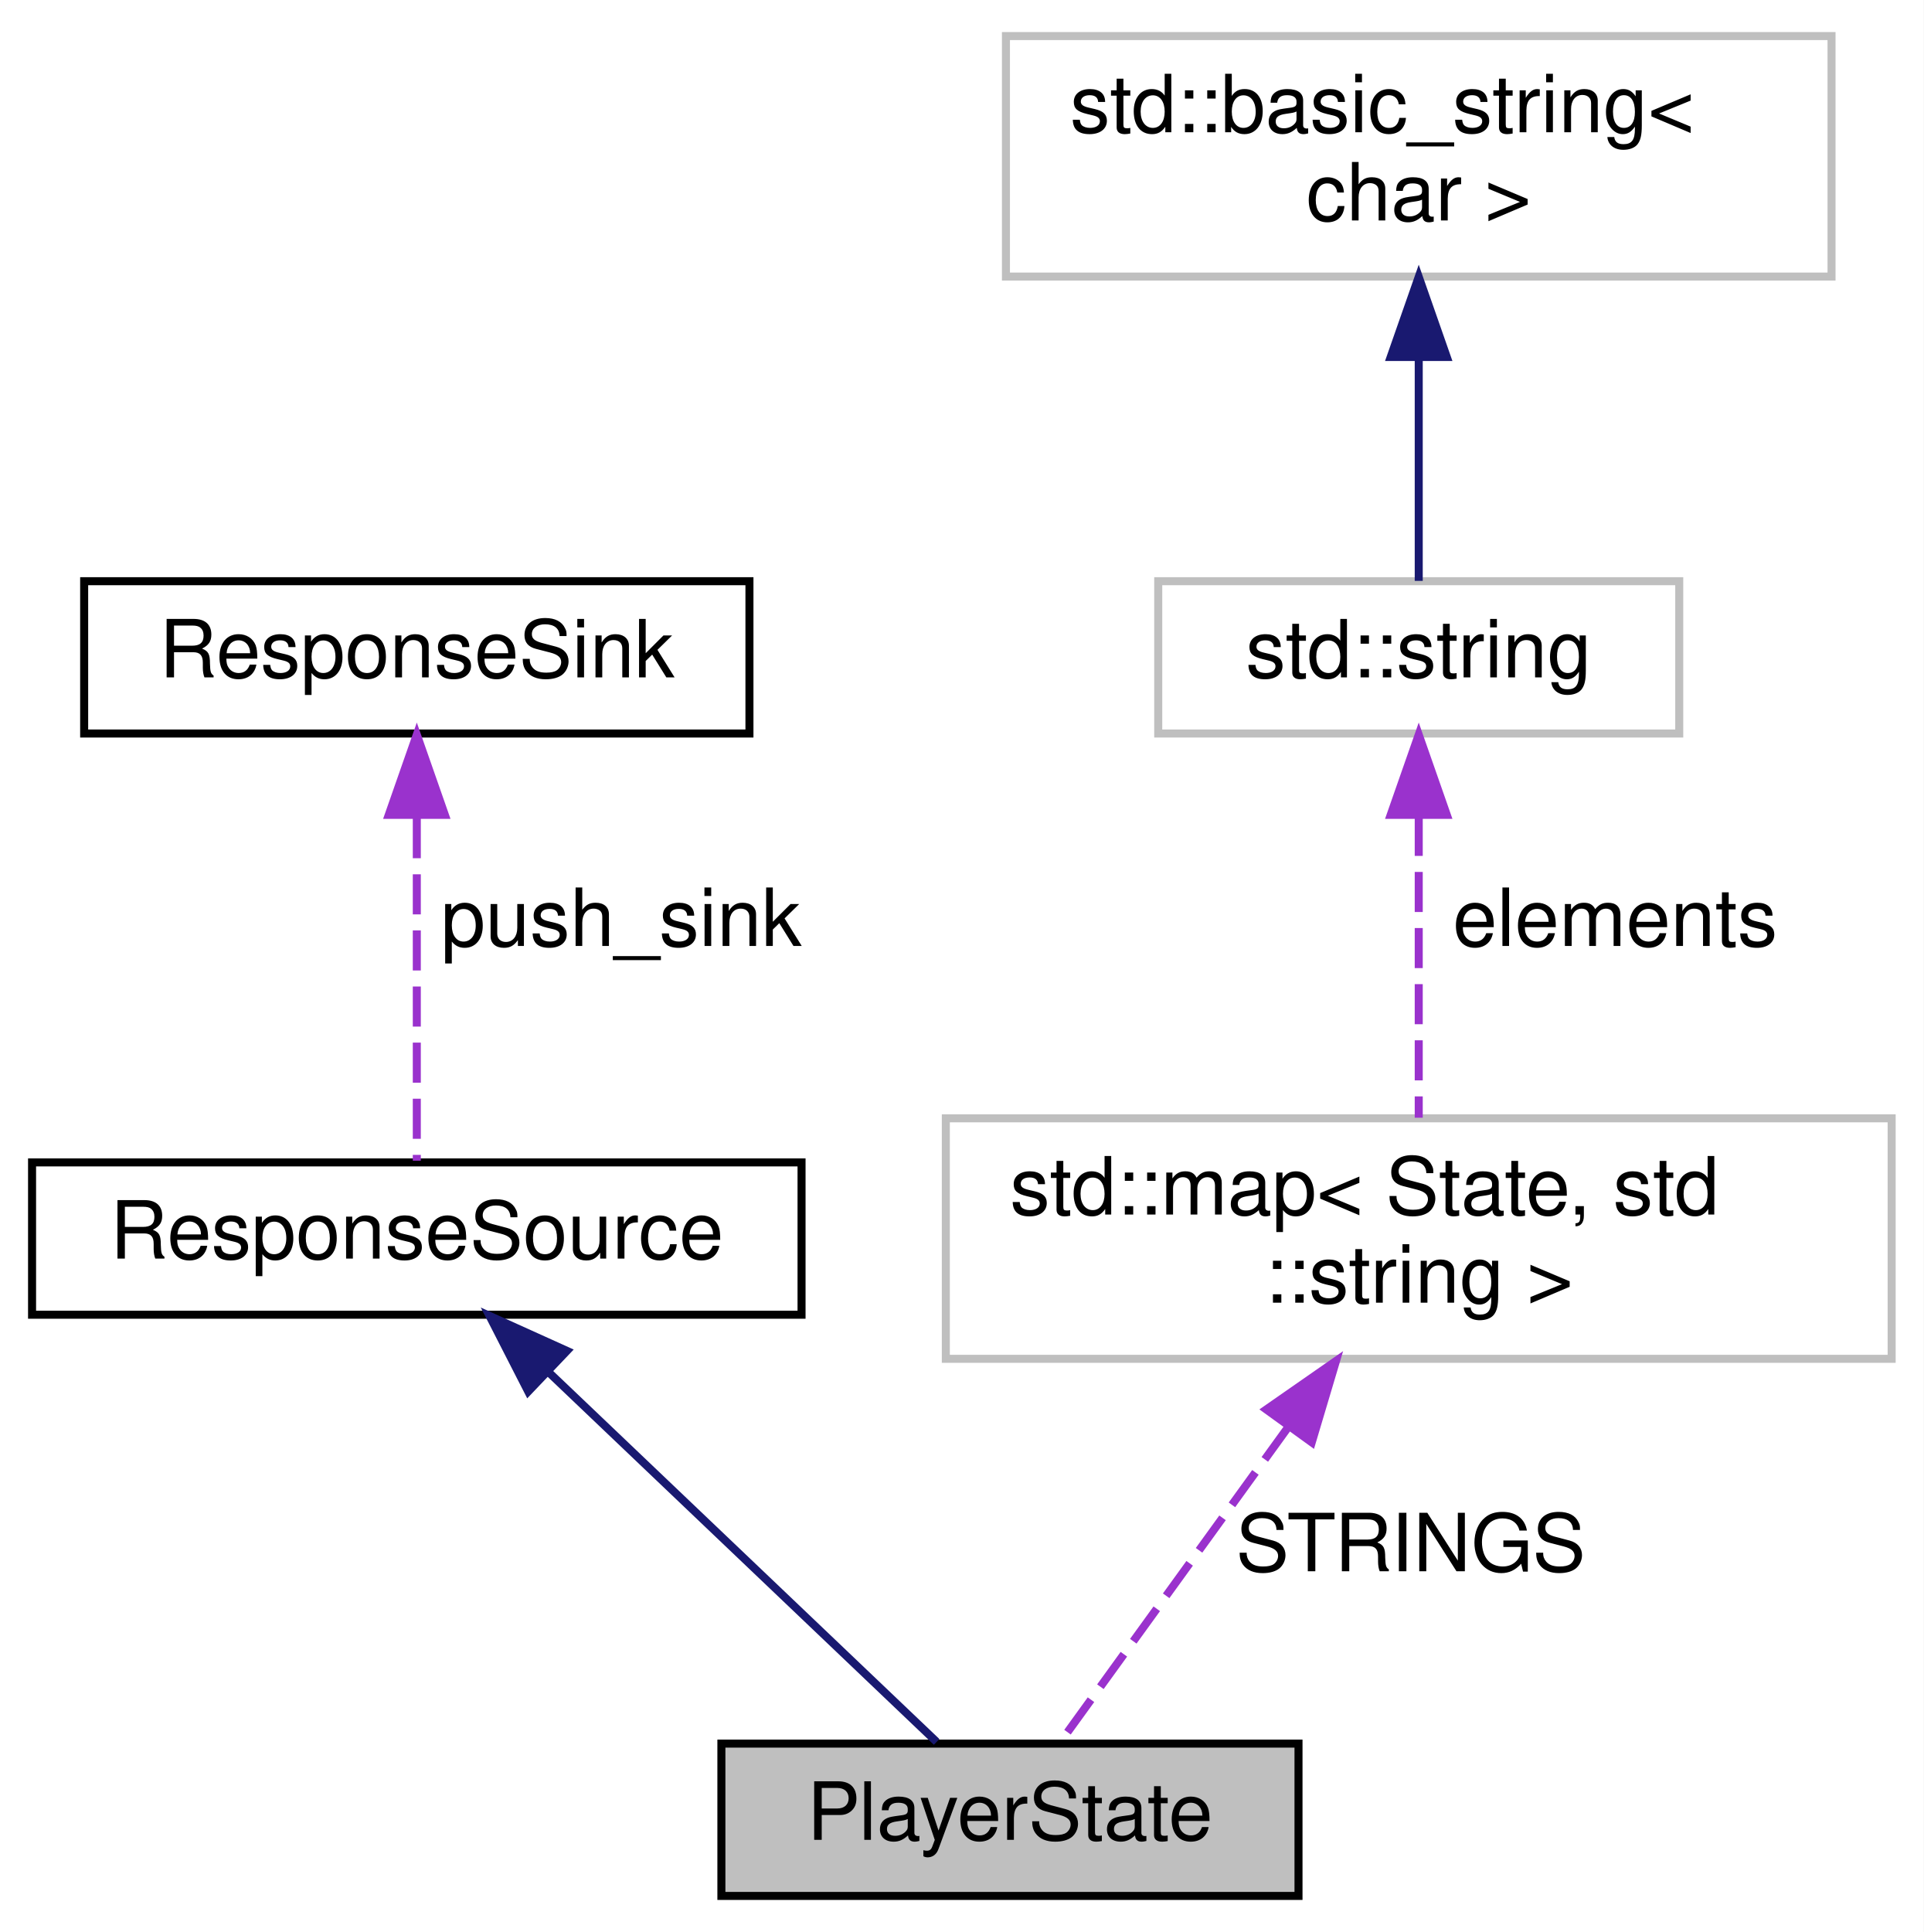
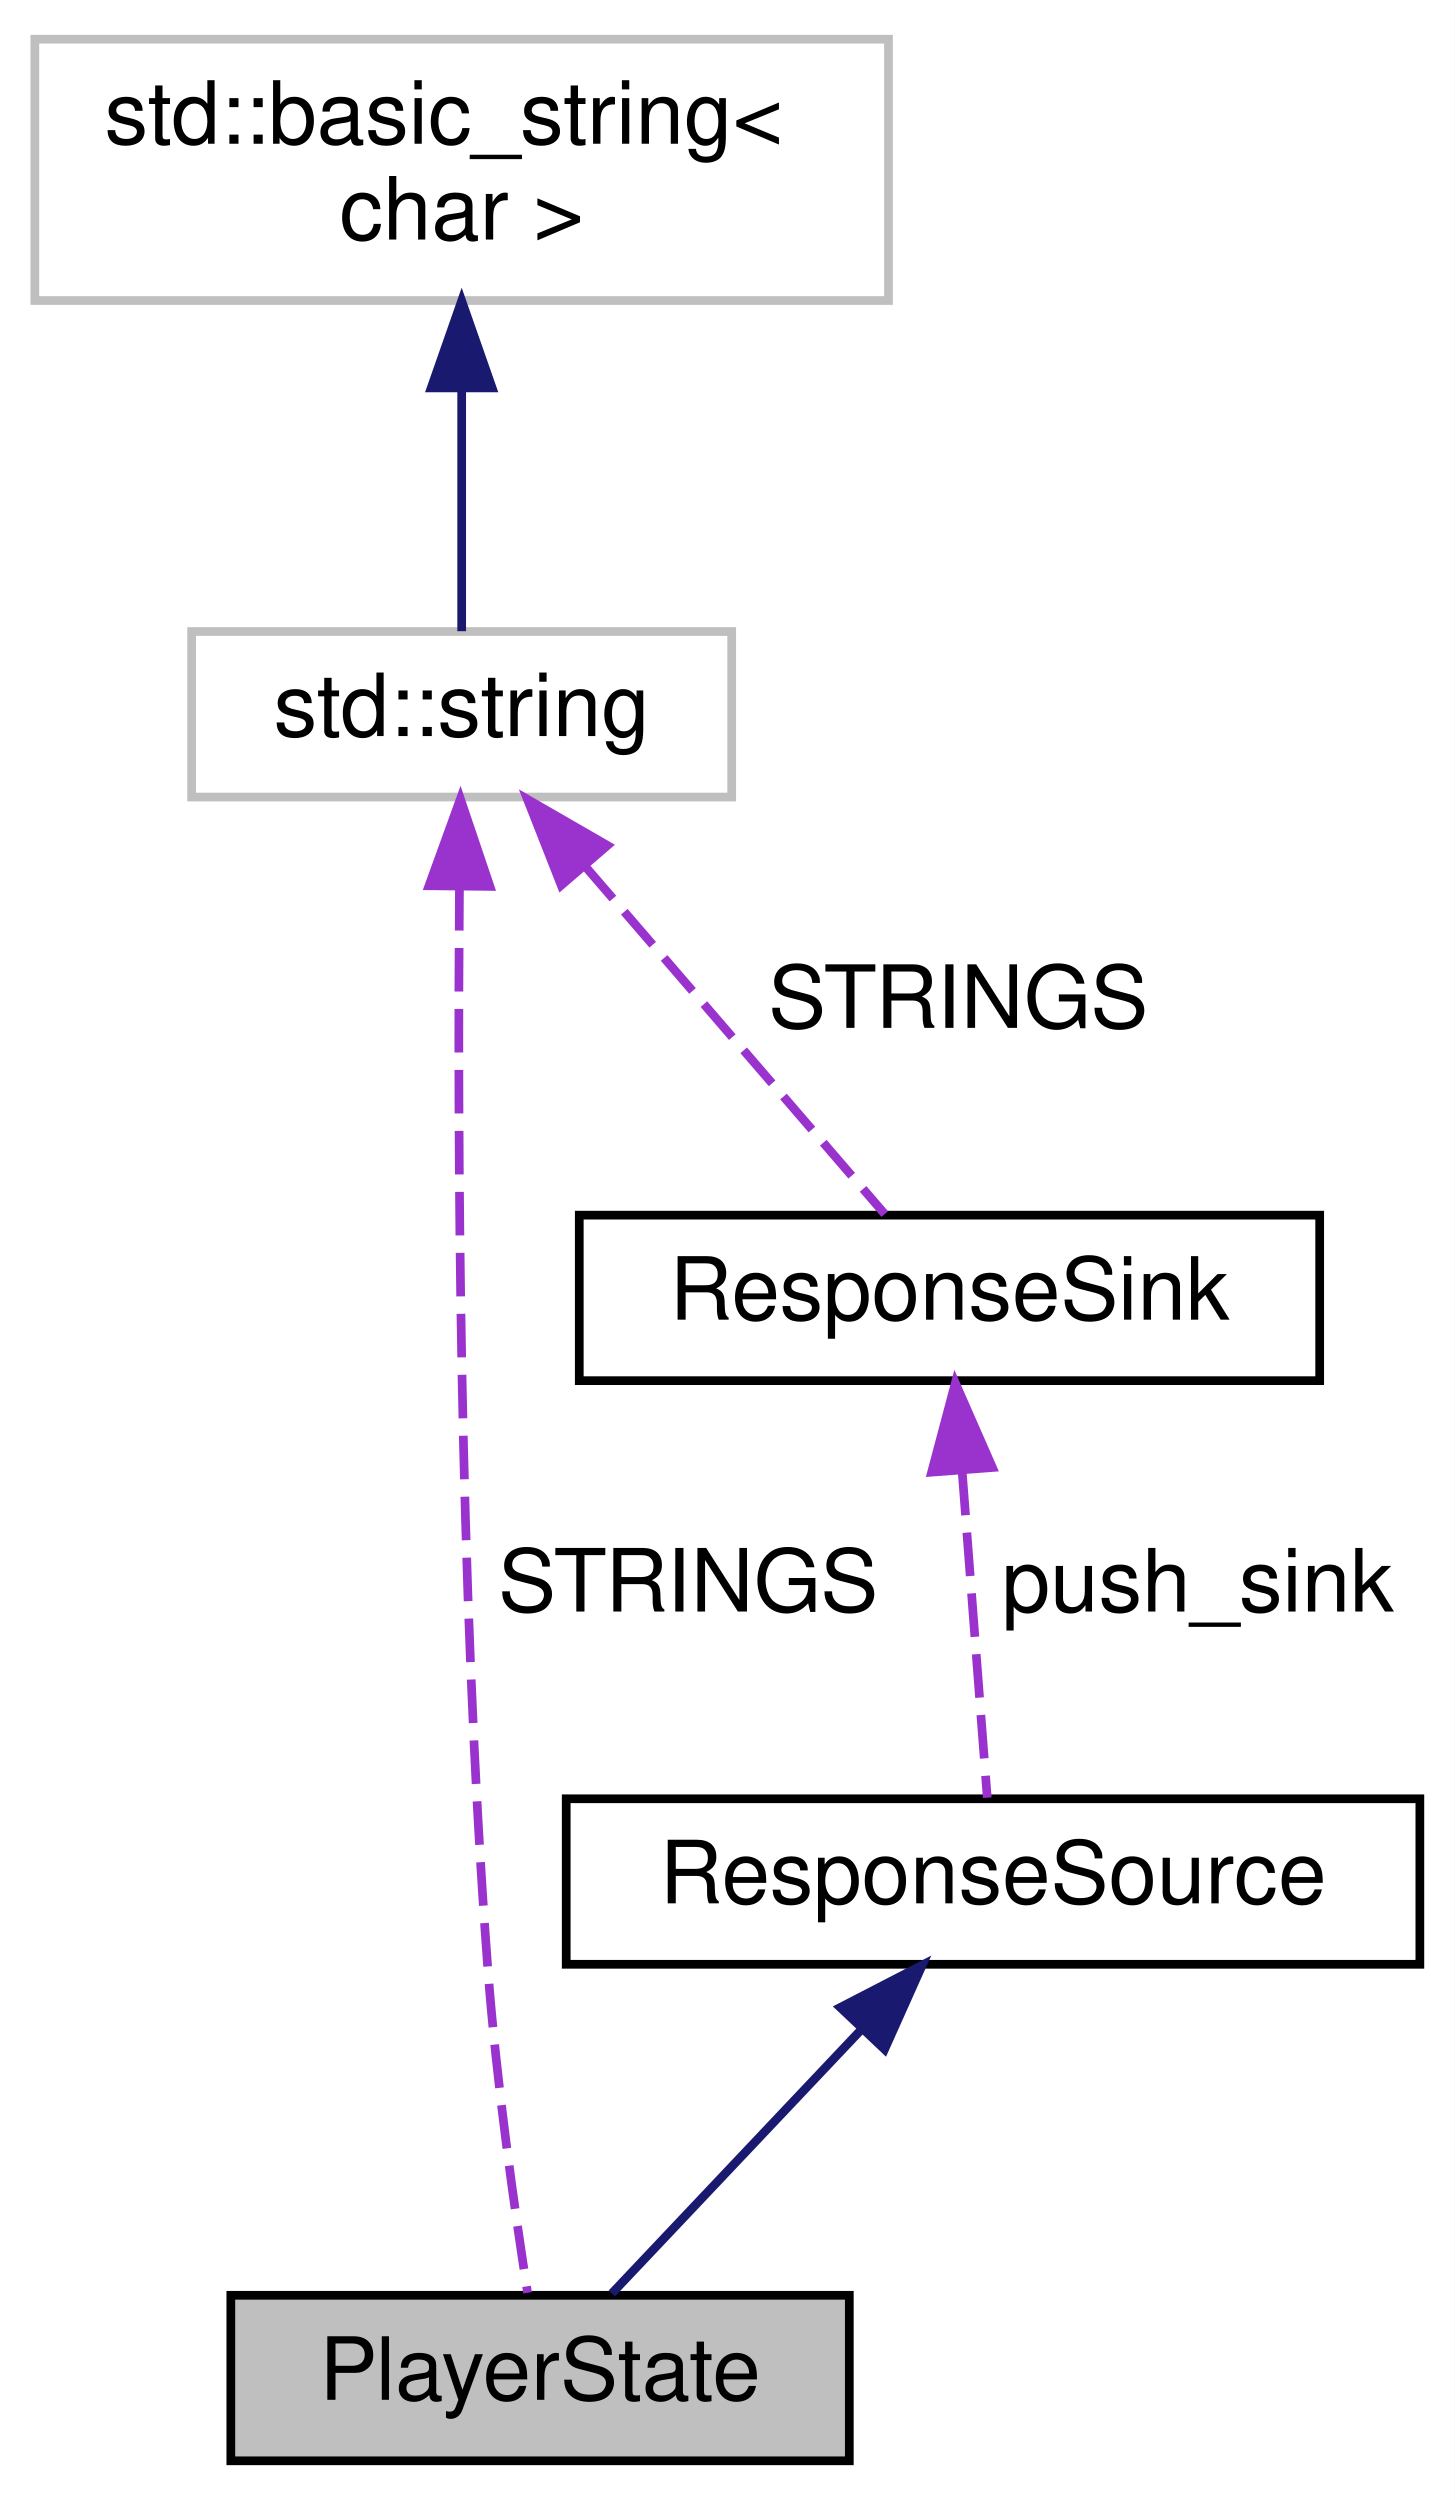
- <svg xmlns="http://www.w3.org/2000/svg" xmlns:xlink="http://www.w3.org/1999/xlink" width="240pt" height="241pt" viewBox="0.00 0.00 240.00 241.00">
-   <g id="graph0" class="graph" transform="scale(1 1) rotate(0) translate(4 237)">
-     <polygon fill="white" stroke="none" points="-4,4 -4,-237 236,-237 236,4 -4,4" />
+ <svg xmlns="http://www.w3.org/2000/svg" xmlns:xlink="http://www.w3.org/1999/xlink" width="167pt" height="287pt" viewBox="0.00 0.00 167.00 287.00">
+   <g id="graph0" class="graph" transform="scale(1 1) rotate(0) translate(4 283)">
+     <polygon fill="white" stroke="none" points="-4,4 -4,-283 163,-283 163,4 -4,4" />
    <g id="node1" class="node">
-       <polygon fill="#bfbfbf" stroke="black" points="86,-0.5 86,-19.5 158,-19.5 158,-0.5 86,-0.5" />
-       <text text-anchor="middle" x="122" y="-7.5" font-family="Helvetica,sans-Serif" font-size="10.00">PlayerState</text>
+       <polygon fill="#bfbfbf" stroke="black" points="22.5,-0.5 22.5,-19.5 93.5,-19.5 93.5,-0.5 22.5,-0.5" />
+       <text text-anchor="middle" x="58" y="-7.5" font-family="Helvetica,sans-Serif" font-size="10.00">PlayerState</text>
    </g>
    <g id="node2" class="node">
      <g id="a_node2">
        <a xlink:href="classResponseSource.html" target="_top" xlink:title="Abstract helper class for sources of responses. ">
-           <polygon fill="white" stroke="black" points="0,-73 0,-92 96,-92 96,-73 0,-73" />
-           <text text-anchor="middle" x="48" y="-80" font-family="Helvetica,sans-Serif" font-size="10.00">ResponseSource</text>
+           <polygon fill="white" stroke="black" points="61,-57.5 61,-76.5 159,-76.5 159,-57.5 61,-57.5" />
+           <text text-anchor="middle" x="110" y="-64.5" font-family="Helvetica,sans-Serif" font-size="10.00">ResponseSource</text>
        </a>
      </g>
    </g>
    <g id="edge1" class="edge">
-       <path fill="none" stroke="midnightblue" d="M64.593,-65.692C79.497,-51.493 100.83,-31.169 112.852,-19.715" />
-       <polygon fill="midnightblue" stroke="midnightblue" points="61.9,-63.423 57.074,-72.855 66.728,-68.492 61.9,-63.423" />
+       <path fill="none" stroke="midnightblue" d="M94.989,-50.123C85.63,-40.224 73.943,-27.862 66.24,-19.715" />
+       <polygon fill="midnightblue" stroke="midnightblue" points="92.462,-52.544 101.875,-57.406 97.548,-47.735 92.462,-52.544" />
    </g>
    <g id="node3" class="node">
      <g id="a_node3">
        <a xlink:href="classResponseSink.html" target="_top" xlink:title="Abstract class for anything that can be sent a response. ">
-           <polygon fill="white" stroke="black" points="6.5,-145.5 6.5,-164.5 89.5,-164.5 89.5,-145.5 6.5,-145.5" />
-           <text text-anchor="middle" x="48" y="-152.5" font-family="Helvetica,sans-Serif" font-size="10.00">ResponseSink</text>
+           <polygon fill="white" stroke="black" points="62.5,-124.5 62.5,-143.5 147.5,-143.5 147.5,-124.5 62.5,-124.5" />
+           <text text-anchor="middle" x="105" y="-131.5" font-family="Helvetica,sans-Serif" font-size="10.00">ResponseSink</text>
        </a>
      </g>
    </g>
    <g id="edge2" class="edge">
-       <path fill="none" stroke="#9a32cd" stroke-dasharray="5,2" d="M48,-134.942C48,-121.03 48,-102.82 48,-92.215" />
-       <polygon fill="#9a32cd" stroke="#9a32cd" points="44.5,-135.355 48,-145.355 51.5,-135.355 44.5,-135.355" />
-       <text text-anchor="middle" x="73.5" y="-119" font-family="Helvetica,sans-Serif" font-size="10.00"> push_sink</text>
+       <path fill="none" stroke="#9a32cd" stroke-dasharray="5,2" d="M106.459,-114.037C107.41,-101.67 108.606,-86.12 109.336,-76.627" />
+       <polygon fill="#9a32cd" stroke="#9a32cd" points="102.952,-113.995 105.674,-124.234 109.931,-114.532 102.952,-113.995" />
+       <text text-anchor="middle" x="133.5" y="-98" font-family="Helvetica,sans-Serif" font-size="10.00"> push_sink</text>
    </g>
    <g id="node4" class="node">
-       <polygon fill="white" stroke="#bfbfbf" points="114,-67.5 114,-97.5 232,-97.5 232,-67.5 114,-67.5" />
-       <text text-anchor="start" x="122" y="-85.5" font-family="Helvetica,sans-Serif" font-size="10.00">std::map&lt; State, std</text>
-       <text text-anchor="middle" x="173" y="-74.5" font-family="Helvetica,sans-Serif" font-size="10.00">::string &gt;</text>
+       <g id="a_node4">
+         <a xlink:title="STL class. ">
+           <polygon fill="white" stroke="#bfbfbf" points="18,-191.5 18,-210.5 80,-210.5 80,-191.5 18,-191.5" />
+           <text text-anchor="middle" x="49" y="-198.5" font-family="Helvetica,sans-Serif" font-size="10.00">std::string</text>
+         </a>
+       </g>
+     </g>
+     <g id="edge5" class="edge">
+       <path fill="none" stroke="#9a32cd" stroke-dasharray="5,2" d="M48.744,-181.173C48.52,-153.796 48.647,-101.416 52,-57 52.982,-43.99 55.124,-29.025 56.564,-19.789" />
+       <polygon fill="#9a32cd" stroke="#9a32cd" points="45.246,-181.317 48.854,-191.279 52.245,-181.242 45.246,-181.317" />
+       <text text-anchor="middle" x="75" y="-98" font-family="Helvetica,sans-Serif" font-size="10.00"> STRINGS</text>
    </g>
    <g id="edge3" class="edge">
-       <path fill="none" stroke="#9a32cd" stroke-dasharray="5,2" d="M156.728,-59.006C147.123,-45.73 135.501,-29.663 128.433,-19.893" />
-       <polygon fill="#9a32cd" stroke="#9a32cd" points="153.982,-61.182 162.679,-67.233 159.654,-57.08 153.982,-61.182" />
-       <text text-anchor="middle" x="172" y="-41" font-family="Helvetica,sans-Serif" font-size="10.00"> STRINGS</text>
+       <path fill="none" stroke="#9a32cd" stroke-dasharray="5,2" d="M63.099,-183.635C74.051,-170.923 88.805,-153.798 97.567,-143.627" />
+       <polygon fill="#9a32cd" stroke="#9a32cd" points="60.428,-181.373 56.552,-191.234 65.731,-185.942 60.428,-181.373" />
+       <text text-anchor="middle" x="106" y="-165" font-family="Helvetica,sans-Serif" font-size="10.00"> STRINGS</text>
    </g>
    <g id="node5" class="node">
      <g id="a_node5">
        <a xlink:title="STL class. ">
-           <polygon fill="white" stroke="#bfbfbf" points="140.5,-145.5 140.5,-164.5 205.5,-164.5 205.5,-145.5 140.5,-145.5" />
-           <text text-anchor="middle" x="173" y="-152.5" font-family="Helvetica,sans-Serif" font-size="10.00">std::string</text>
+           <polygon fill="white" stroke="#bfbfbf" points="0,-248.5 0,-278.5 98,-278.5 98,-248.5 0,-248.5" />
+           <text text-anchor="start" x="8" y="-266.5" font-family="Helvetica,sans-Serif" font-size="10.00">std::basic_string&lt;</text>
+           <text text-anchor="middle" x="49" y="-255.5" font-family="Helvetica,sans-Serif" font-size="10.00"> char &gt;</text>
        </a>
      </g>
    </g>
    <g id="edge4" class="edge">
-       <path fill="none" stroke="#9a32cd" stroke-dasharray="5,2" d="M173,-135.236C173,-123.408 173,-108.383 173,-97.576" />
-       <polygon fill="#9a32cd" stroke="#9a32cd" points="169.5,-135.355 173,-145.355 176.5,-135.355 169.5,-135.355" />
-       <text text-anchor="middle" x="197.5" y="-119" font-family="Helvetica,sans-Serif" font-size="10.00"> elements</text>
-     </g>
-     <g id="node6" class="node">
-       <g id="a_node6">
-         <a xlink:title="STL class. ">
-           <polygon fill="white" stroke="#bfbfbf" points="121.5,-202.5 121.5,-232.5 224.5,-232.5 224.5,-202.5 121.5,-202.5" />
-           <text text-anchor="start" x="129.5" y="-220.5" font-family="Helvetica,sans-Serif" font-size="10.00">std::basic_string&lt;</text>
-           <text text-anchor="middle" x="173" y="-209.5" font-family="Helvetica,sans-Serif" font-size="10.00"> char &gt;</text>
-         </a>
-       </g>
-     </g>
-     <g id="edge5" class="edge">
-       <path fill="none" stroke="midnightblue" d="M173,-192.352C173,-182.513 173,-171.775 173,-164.54" />
-       <polygon fill="midnightblue" stroke="midnightblue" points="169.5,-192.468 173,-202.468 176.5,-192.468 169.5,-192.468" />
+       <path fill="none" stroke="midnightblue" d="M49,-238.352C49,-228.513 49,-217.775 49,-210.54" />
+       <polygon fill="midnightblue" stroke="midnightblue" points="45.5,-238.468 49,-248.468 52.5,-238.468 45.5,-238.468" />
    </g>
  </g>
</svg>
